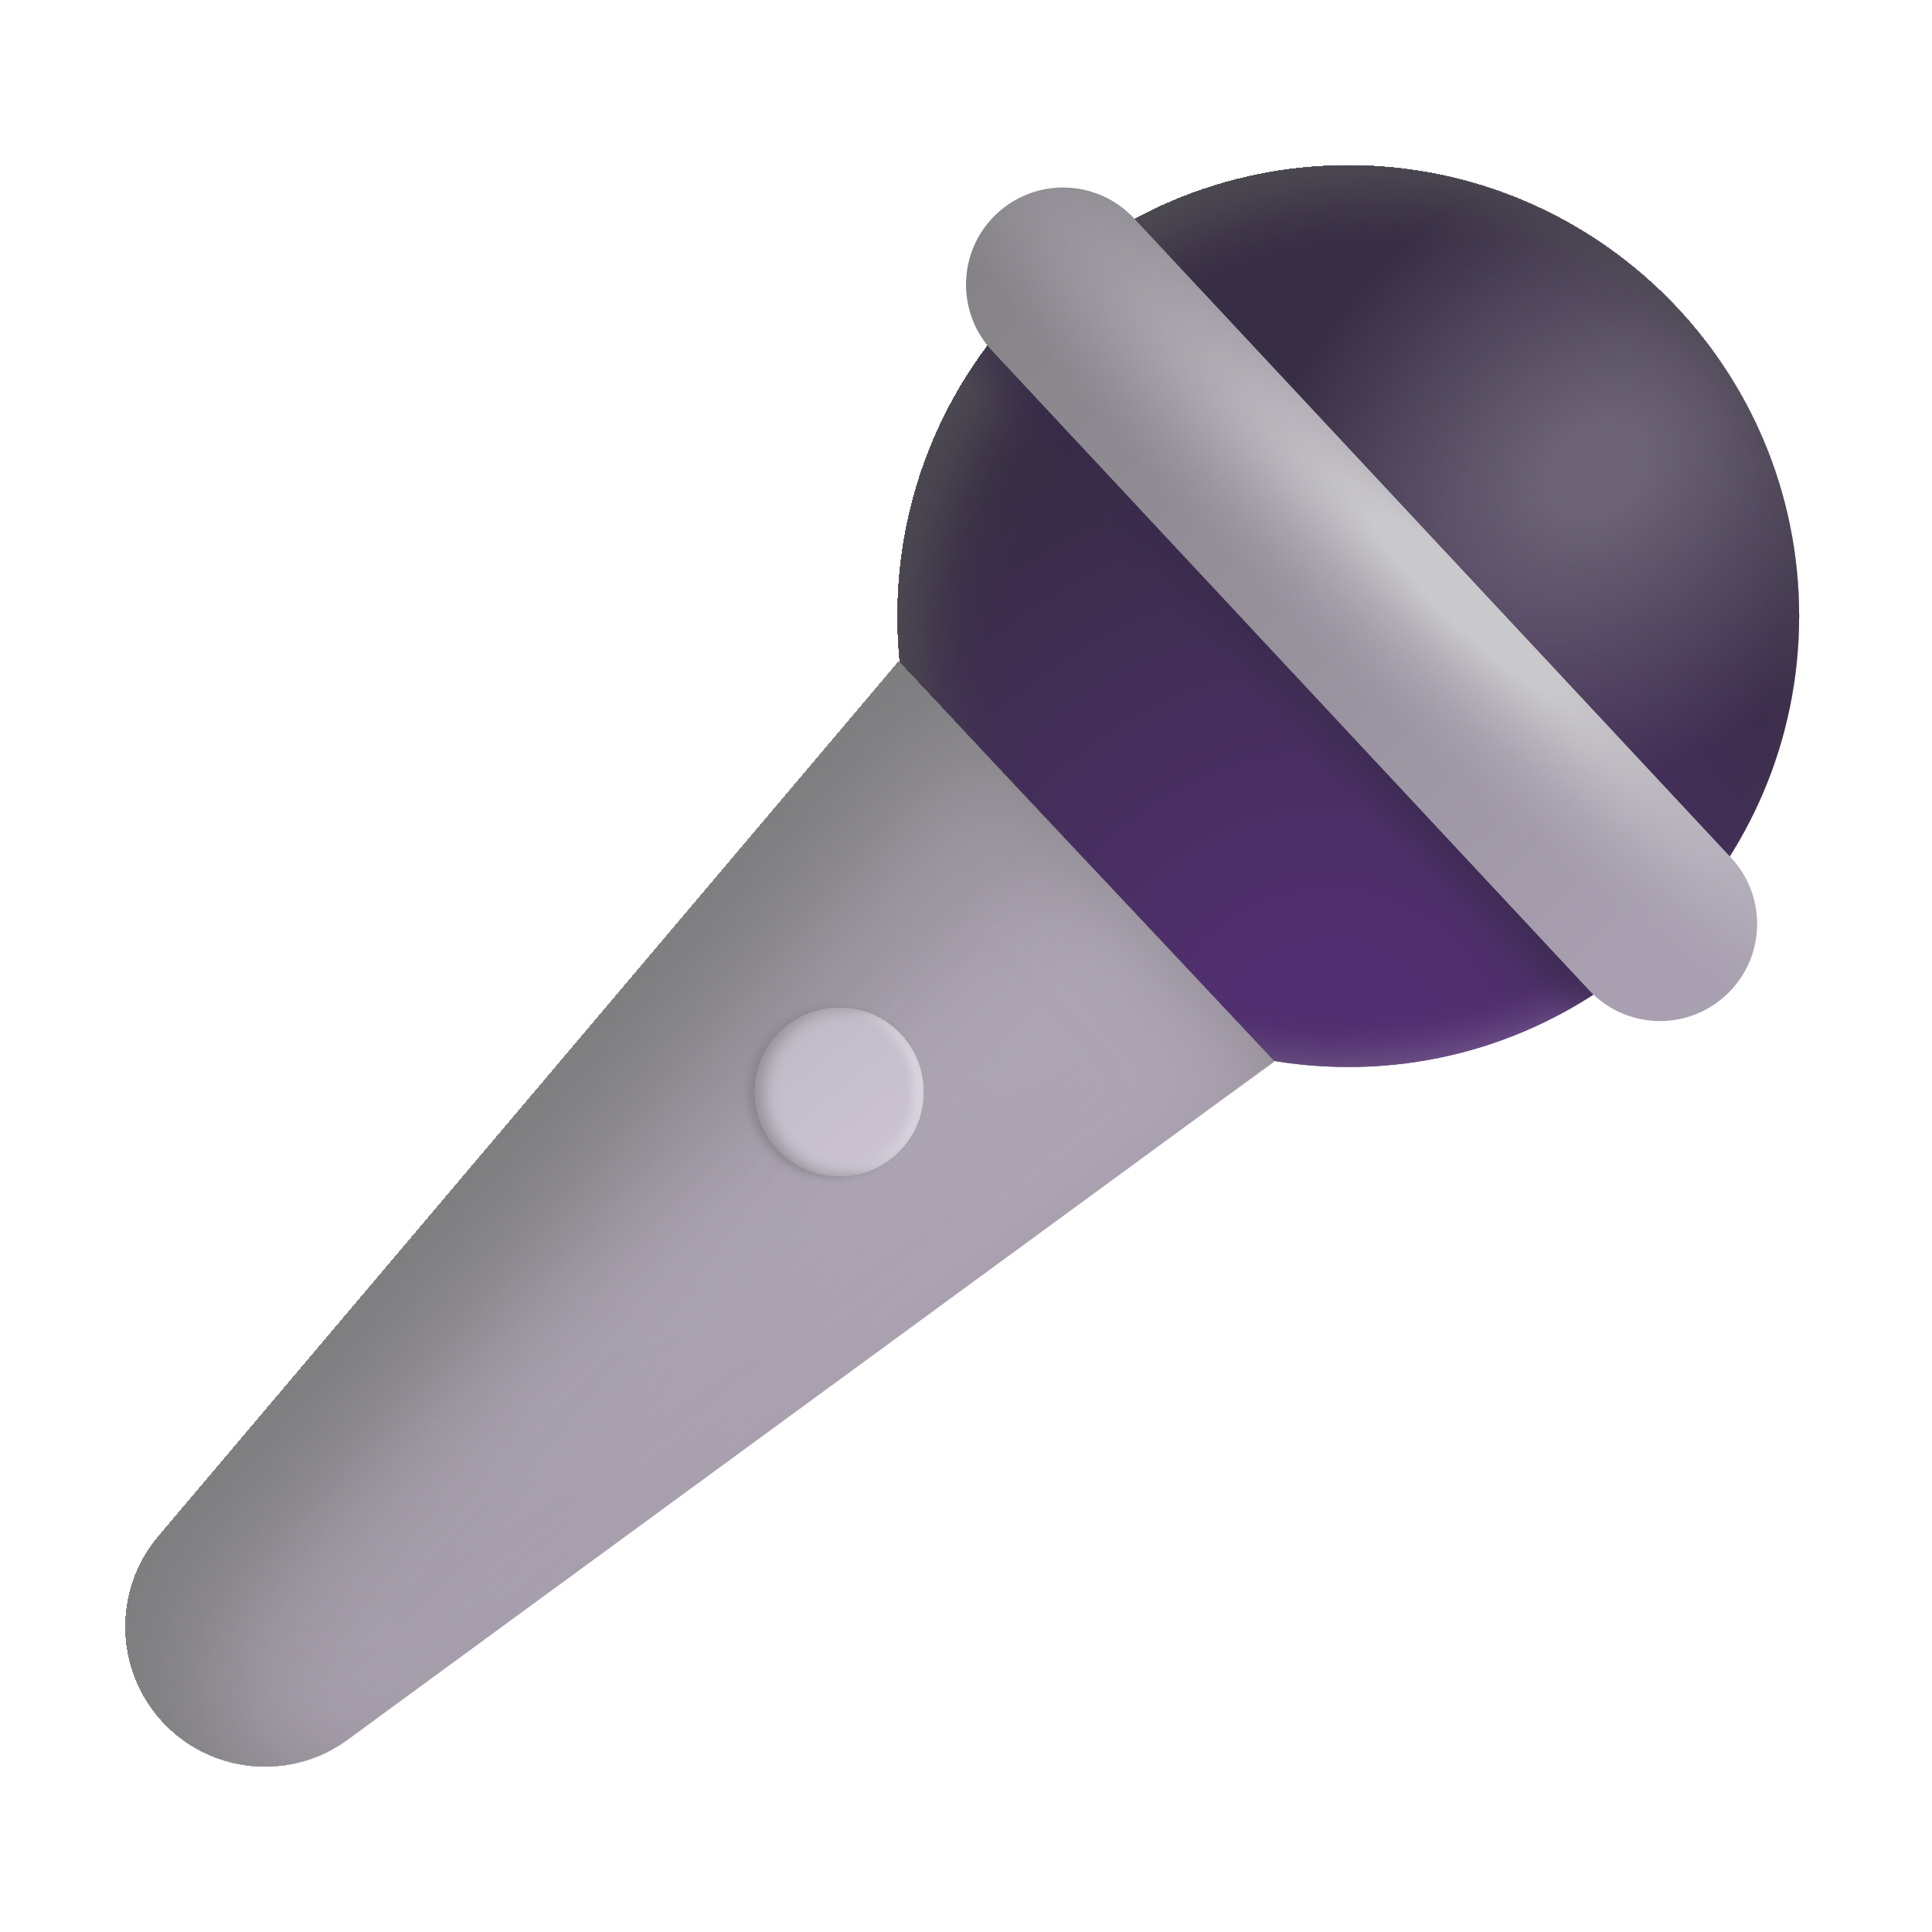
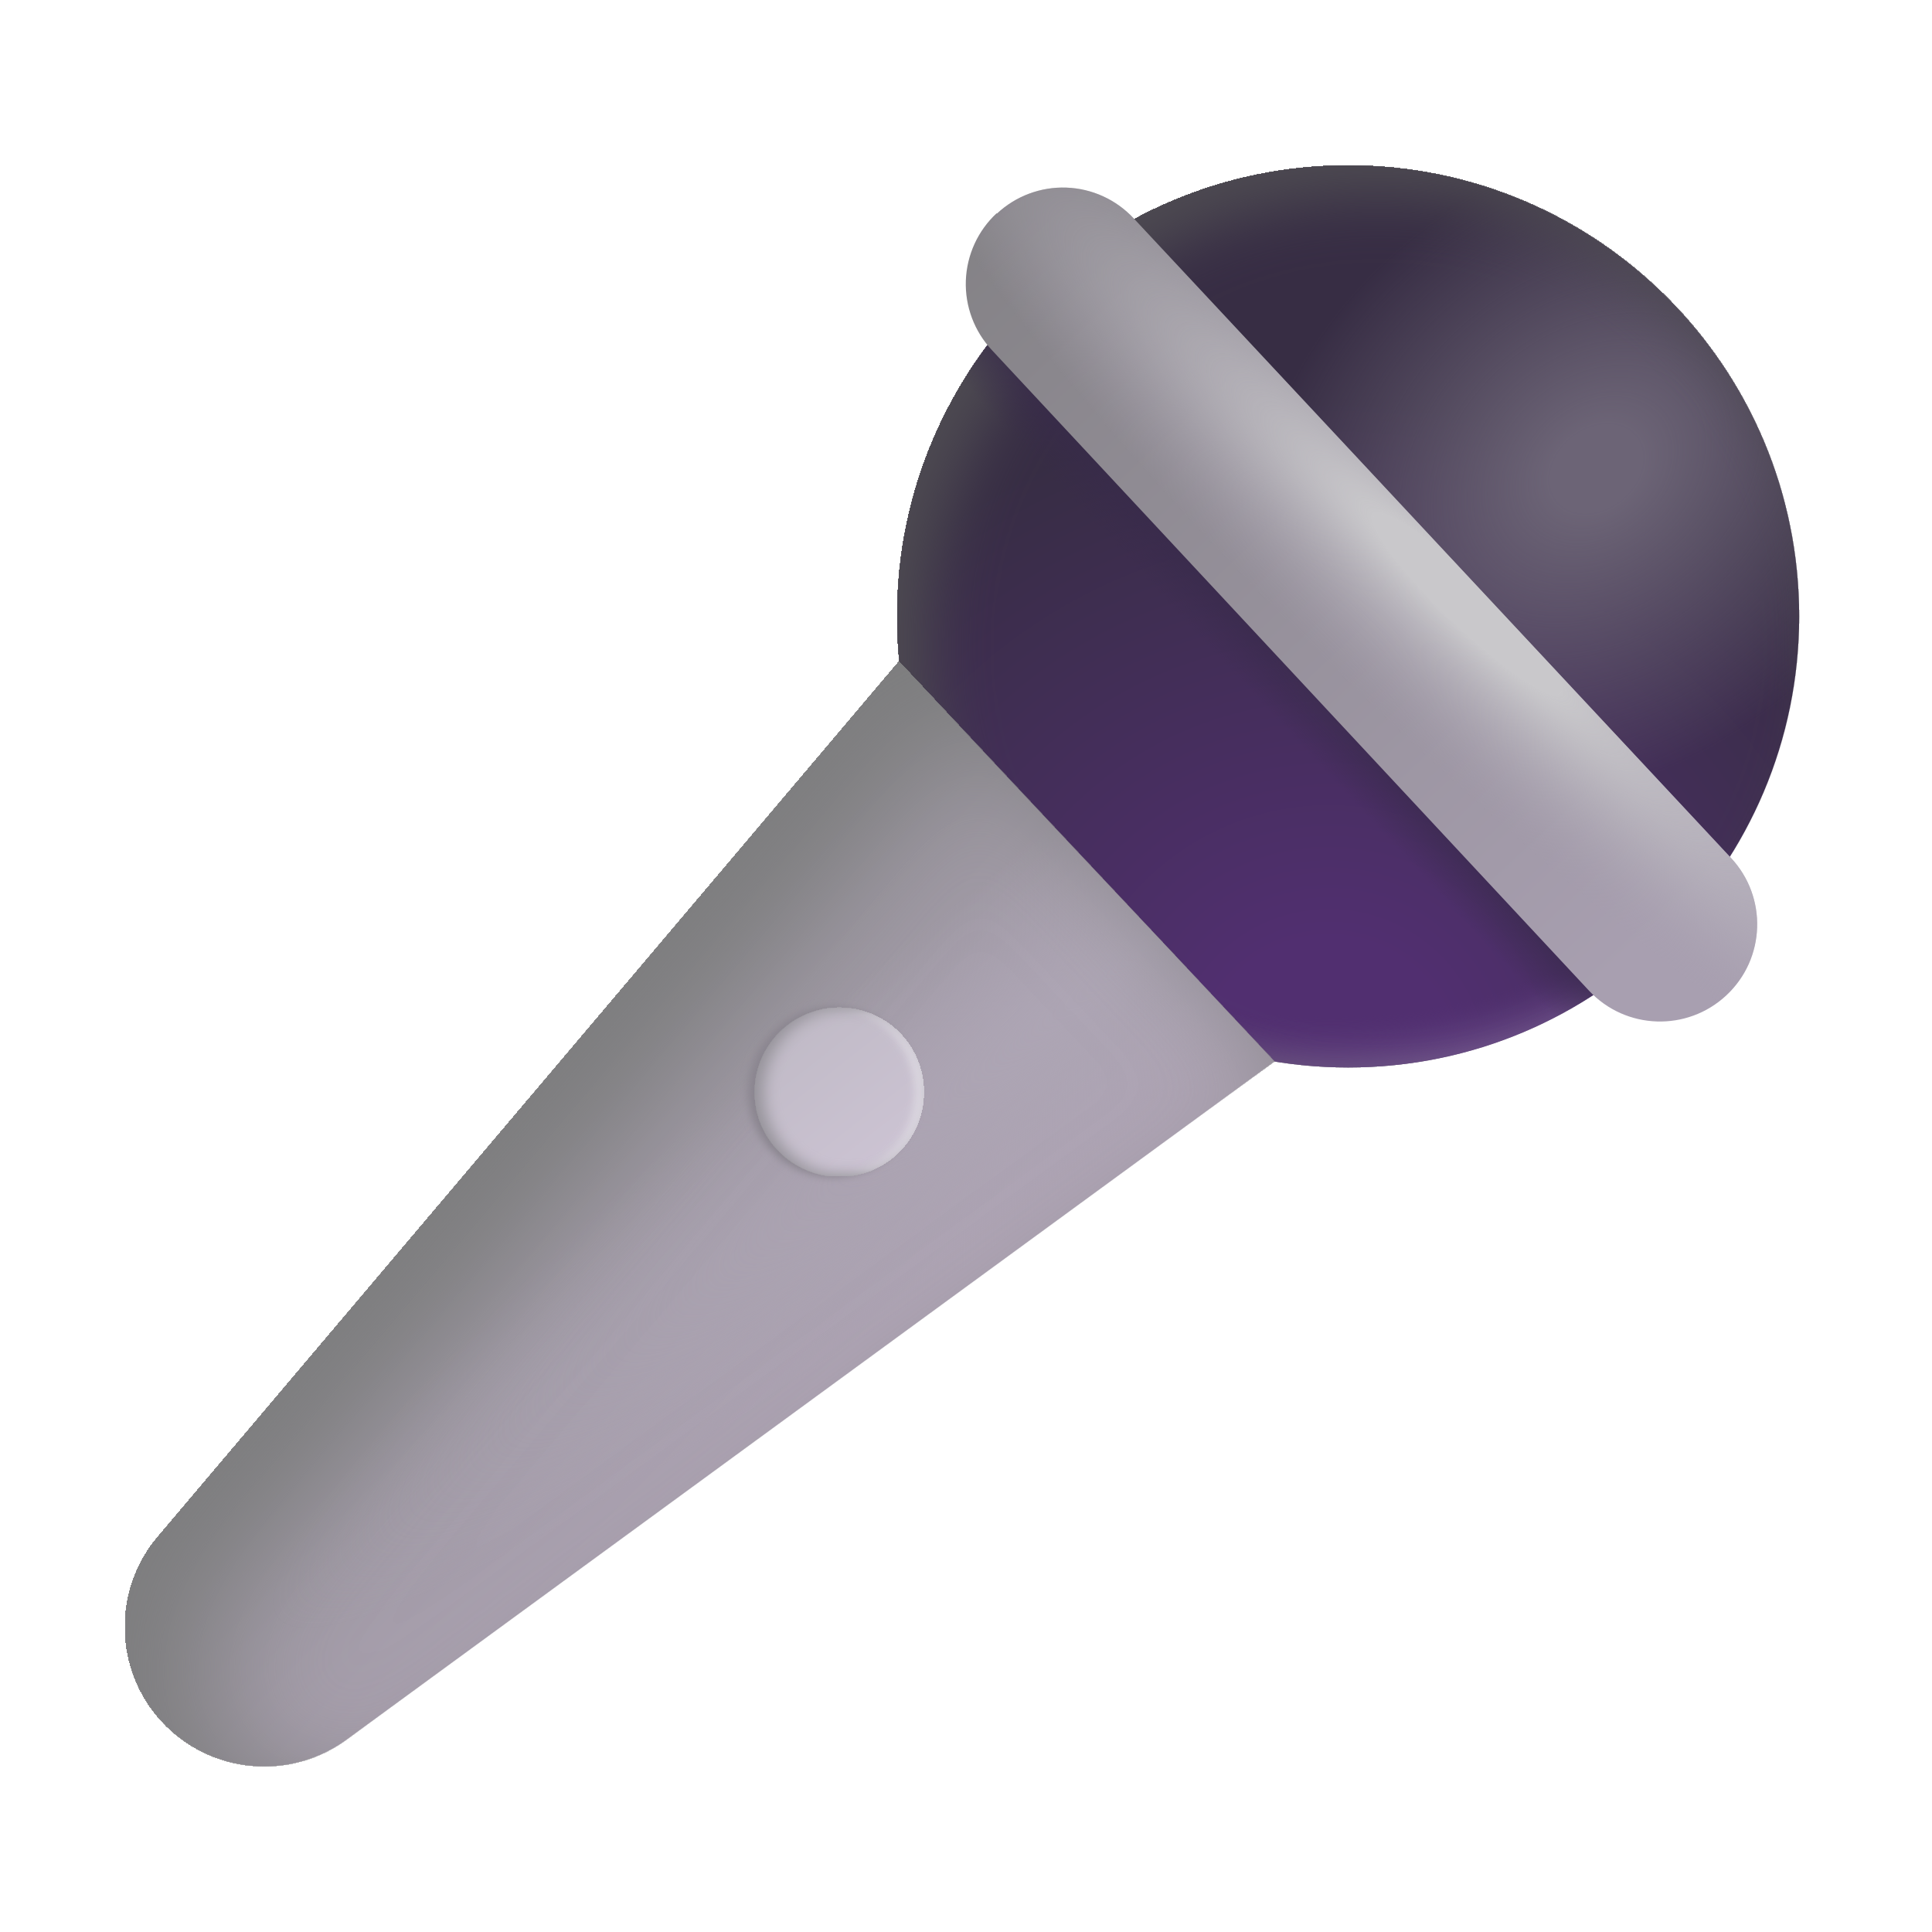
- <svg xmlns="http://www.w3.org/2000/svg" viewBox="0 0 32 32" fill="none">
+ <svg xmlns="http://www.w3.org/2000/svg" fill="none" viewBox="0 0 32 32">
  <g filter="url(#filter0_i_18_18367)">
-     <circle cx="22.333" cy="10.206" r="7.466" fill="url(#paint0_radial_18_18367)" />
-     <circle cx="22.333" cy="10.206" r="7.466" fill="url(#paint1_radial_18_18367)" />
-     <circle cx="22.333" cy="10.206" r="7.466" fill="url(#paint2_radial_18_18367)" />
+     <circle cx="22.33" cy="10.21" r="7.47" fill="url(#paint0_radial_18_18367)" />
+     <circle cx="22.33" cy="10.21" r="7.47" fill="url(#paint1_radial_18_18367)" />
+     <circle cx="22.33" cy="10.21" r="7.47" fill="url(#paint2_radial_18_18367)" />
  </g>
-   <path d="M17.542 4.48C15.907 5.85 14.867 7.906 14.867 10.206C14.867 14.329 18.21 17.672 22.333 17.672C24.406 17.672 26.282 16.827 27.635 15.462L17.542 4.48Z" fill="url(#paint3_linear_18_18367)" />
-   <path d="M16.511 3.539C17.16 2.933 18.177 2.968 18.783 3.617L28.67 14.207C29.276 14.856 29.241 15.873 28.592 16.479C27.943 17.085 26.926 17.05 26.32 16.401L16.433 5.811C15.827 5.162 15.861 4.145 16.511 3.539Z" fill="url(#paint4_linear_18_18367)" />
-   <path d="M16.511 3.539C17.16 2.933 18.177 2.968 18.783 3.617L28.67 14.207C29.276 14.856 29.241 15.873 28.592 16.479C27.943 17.085 26.926 17.05 26.32 16.401L16.433 5.811C15.827 5.162 15.861 4.145 16.511 3.539Z" fill="url(#paint5_radial_18_18367)" />
+   <path fill="url(#paint3_linear_18_18367)" d="M17.54 4.48a7.45 7.45 0 0 0 4.8 13.2c2.07 0 3.94-.85 5.3-2.22z" />
+   <path fill="url(#paint4_linear_18_18367)" d="M16.51 3.54a1.6 1.6 0 0 1 2.27.08l9.89 10.59a1.6 1.6 0 0 1-2.35 2.2L16.43 5.8a1.6 1.6 0 0 1 .08-2.27" />
+   <path fill="url(#paint5_radial_18_18367)" d="M16.51 3.54a1.6 1.6 0 0 1 2.27.08l9.89 10.59a1.6 1.6 0 0 1-2.35 2.2L16.43 5.8a1.6 1.6 0 0 1 .08-2.27" />
  <g filter="url(#filter1_i_18_18367)">
-     <path d="M14.886 10.961L21.107 17.579L5.762 28.812C4.833 29.493 3.544 29.387 2.739 28.563C1.905 27.709 1.856 26.361 2.627 25.449L14.886 10.961Z" fill="url(#paint6_linear_18_18367)" />
-     <path d="M14.886 10.961L21.107 17.579L5.762 28.812C4.833 29.493 3.544 29.387 2.739 28.563C1.905 27.709 1.856 26.361 2.627 25.449L14.886 10.961Z" fill="url(#paint7_radial_18_18367)" />
+     <path fill="url(#paint6_linear_18_18367)" d="m14.89 10.96 6.22 6.62L5.76 28.8a2.31 2.31 0 0 1-3.13-3.36z" />
+     <path fill="url(#paint7_radial_18_18367)" d="m14.89 10.96 6.22 6.62L5.76 28.8a2.31 2.31 0 0 1-3.13-3.36z" />
  </g>
  <g filter="url(#filter2_f_18_18367)">
-     <circle cx="13.79" cy="18.087" r="1.395" fill="#8A858F" />
+     <circle cx="13.79" cy="18.09" r="1.4" fill="#8a858f" />
  </g>
  <g filter="url(#filter3_ii_18_18367)">
-     <circle cx="13.899" cy="18.087" r="1.395" fill="url(#paint8_linear_18_18367)" />
+     <circle cx="13.9" cy="18.09" r="1.4" fill="url(#paint8_linear_18_18367)" />
  </g>
  <defs>
-     <filter id="filter0_i_18_18367" x="14.867" y="2.74" width="15.431" height="15.431" filterUnits="userSpaceOnUse" color-interpolation-filters="sRGB">
-       <feFlood flood-opacity="0" result="BackgroundImageFix" />
-       <feBlend mode="normal" in="SourceGraphic" in2="BackgroundImageFix" result="shape" />
-       <feColorMatrix in="SourceAlpha" type="matrix" values="0 0 0 0 0 0 0 0 0 0 0 0 0 0 0 0 0 0 127 0" result="hardAlpha" />
-       <feOffset dx="0.5" dy="0.5" />
-       <feGaussianBlur stdDeviation="0.5" />
-       <feComposite in2="hardAlpha" operator="arithmetic" k2="-1" k3="1" />
-       <feColorMatrix type="matrix" values="0 0 0 0 0.302 0 0 0 0 0.29 0 0 0 0 0.318 0 0 0 1 0" />
-       <feBlend mode="normal" in2="shape" result="effect1_innerShadow_18_18367" />
-     </filter>
-     <filter id="filter1_i_18_18367" x="2.08" y="10.961" width="20.277" height="19.049" filterUnits="userSpaceOnUse" color-interpolation-filters="sRGB">
-       <feFlood flood-opacity="0" result="BackgroundImageFix" />
-       <feBlend mode="normal" in="SourceGraphic" in2="BackgroundImageFix" result="shape" />
-       <feColorMatrix in="SourceAlpha" type="matrix" values="0 0 0 0 0 0 0 0 0 0 0 0 0 0 0 0 0 0 127 0" result="hardAlpha" />
-       <feOffset dx="1.25" dy="0.75" />
-       <feGaussianBlur stdDeviation="1" />
-       <feComposite in2="hardAlpha" operator="arithmetic" k2="-1" k3="1" />
-       <feColorMatrix type="matrix" values="0 0 0 0 0.49 0 0 0 0 0.49 0 0 0 0 0.494 0 0 0 1 0" />
-       <feBlend mode="normal" in2="shape" result="effect1_innerShadow_18_18367" />
-     </filter>
-     <filter id="filter2_f_18_18367" x="12.245" y="16.543" width="3.09" height="3.09" filterUnits="userSpaceOnUse" color-interpolation-filters="sRGB">
-       <feFlood flood-opacity="0" result="BackgroundImageFix" />
-       <feBlend mode="normal" in="SourceGraphic" in2="BackgroundImageFix" result="shape" />
-       <feGaussianBlur stdDeviation="0.075" result="effect1_foregroundBlur_18_18367" />
-     </filter>
-     <filter id="filter3_ii_18_18367" x="12.354" y="16.692" width="3.09" height="2.79" filterUnits="userSpaceOnUse" color-interpolation-filters="sRGB">
-       <feFlood flood-opacity="0" result="BackgroundImageFix" />
-       <feBlend mode="normal" in="SourceGraphic" in2="BackgroundImageFix" result="shape" />
-       <feColorMatrix in="SourceAlpha" type="matrix" values="0 0 0 0 0 0 0 0 0 0 0 0 0 0 0 0 0 0 127 0" result="hardAlpha" />
-       <feOffset dx="-0.15" />
-       <feGaussianBlur stdDeviation="0.075" />
-       <feComposite in2="hardAlpha" operator="arithmetic" k2="-1" k3="1" />
-       <feColorMatrix type="matrix" values="0 0 0 0 0.863 0 0 0 0 0.847 0 0 0 0 0.882 0 0 0 1 0" />
-       <feBlend mode="normal" in2="shape" result="effect1_innerShadow_18_18367" />
-       <feColorMatrix in="SourceAlpha" type="matrix" values="0 0 0 0 0 0 0 0 0 0 0 0 0 0 0 0 0 0 127 0" result="hardAlpha" />
-       <feOffset dx="0.15" />
-       <feGaussianBlur stdDeviation="0.125" />
-       <feComposite in2="hardAlpha" operator="arithmetic" k2="-1" k3="1" />
-       <feColorMatrix type="matrix" values="0 0 0 0 0.584 0 0 0 0 0.573 0 0 0 0 0.6 0 0 0 1 0" />
-       <feBlend mode="normal" in2="effect1_innerShadow_18_18367" result="effect2_innerShadow_18_18367" />
-     </filter>
-     <radialGradient id="paint0_radial_18_18367" cx="0" cy="0" r="1" gradientUnits="userSpaceOnUse" gradientTransform="translate(21.9939 17.6715) rotate(-88.2396) scale(11.0379)">
-       <stop offset="0.189" stop-color="#512F70" />
-       <stop offset="1" stop-color="#372D44" />
+     <radialGradient id="paint0_radial_18_18367" cx="0" cy="0" r="1" gradientTransform="rotate(-88.24 20.1 -2.5)scale(11.0379)" gradientUnits="userSpaceOnUse">
+       <stop offset=".19" stop-color="#512f70" />
+       <stop offset="1" stop-color="#372d44" />
    </radialGradient>
-     <radialGradient id="paint1_radial_18_18367" cx="0" cy="0" r="1" gradientUnits="userSpaceOnUse" gradientTransform="translate(26.4314 7.76384) rotate(140.631) scale(6.306 4.91911)">
-       <stop offset="0.125" stop-color="#6C6476" />
-       <stop offset="1" stop-color="#6C6476" stop-opacity="0" />
+     <radialGradient id="paint1_radial_18_18367" cx="0" cy="0" r="1" gradientTransform="rotate(140.63 11.83 8.61)scale(6.306 4.91911)" gradientUnits="userSpaceOnUse">
+       <stop offset=".13" stop-color="#6c6476" />
+       <stop offset="1" stop-color="#6c6476" stop-opacity="0" />
    </radialGradient>
-     <radialGradient id="paint2_radial_18_18367" cx="0" cy="0" r="1" gradientUnits="userSpaceOnUse" gradientTransform="translate(21.9314 7.51384) rotate(82.6375) scale(10.2421 10.1707)">
-       <stop offset="0.911" stop-color="#513071" stop-opacity="0" />
-       <stop offset="1" stop-color="#72538F" />
+     <radialGradient id="paint2_radial_18_18367" cx="0" cy="0" r="1" gradientTransform="rotate(82.64 6.7 16.23)scale(10.2421 10.1707)" gradientUnits="userSpaceOnUse">
+       <stop offset=".91" stop-color="#513071" stop-opacity="0" />
+       <stop offset="1" stop-color="#72538f" />
    </radialGradient>
-     <linearGradient id="paint3_linear_18_18367" x1="22.431" y1="11.545" x2="21.556" y2="12.358" gradientUnits="userSpaceOnUse">
-       <stop stop-color="#382A4B" />
-       <stop offset="1" stop-color="#382A4B" stop-opacity="0" />
+     <radialGradient id="paint5_radial_18_18367" cx="0" cy="0" r="1" gradientTransform="rotate(133.81 10.02 10.19)scale(2.30218 13.2353)" gradientUnits="userSpaceOnUse">
+       <stop offset=".16" stop-color="#c9c8cb" />
+       <stop offset="1" stop-color="#a7a0af" stop-opacity="0" />
+     </radialGradient>
+     <radialGradient id="paint7_radial_18_18367" cx="0" cy="0" r="1" gradientTransform="rotate(142.27 7.25 10.93)scale(19.2022 2.51231)" gradientUnits="userSpaceOnUse">
+       <stop stop-color="#aea6b5" />
+       <stop offset="1" stop-color="#aea6b5" stop-opacity="0" />
+     </radialGradient>
+     <linearGradient id="paint3_linear_18_18367" x1="22.43" x2="21.56" y1="11.55" y2="12.36" gradientUnits="userSpaceOnUse">
+       <stop stop-color="#382a4b" />
+       <stop offset="1" stop-color="#382a4b" stop-opacity="0" />
    </linearGradient>
-     <linearGradient id="paint4_linear_18_18367" x1="15.494" y1="4.264" x2="26.619" y2="16.264" gradientUnits="userSpaceOnUse">
+     <linearGradient id="paint4_linear_18_18367" x1="15.49" x2="26.62" y1="4.26" y2="16.26" gradientUnits="userSpaceOnUse">
      <stop stop-color="#848286" />
-       <stop offset="1" stop-color="#A89FB0" />
+       <stop offset="1" stop-color="#a89fb0" />
    </linearGradient>
-     <radialGradient id="paint5_radial_18_18367" cx="0" cy="0" r="1" gradientUnits="userSpaceOnUse" gradientTransform="translate(24.3065 10.0088) rotate(133.811) scale(2.30218 13.2353)">
-       <stop offset="0.161" stop-color="#C9C8CB" />
-       <stop offset="1" stop-color="#A7A0AF" stop-opacity="0" />
-     </radialGradient>
-     <linearGradient id="paint6_linear_18_18367" x1="14.588" y1="21.951" x2="9.494" y2="16.951" gradientUnits="userSpaceOnUse">
-       <stop stop-color="#ADA3B3" />
+     <linearGradient id="paint6_linear_18_18367" x1="14.59" x2="9.49" y1="21.95" y2="16.95" gradientUnits="userSpaceOnUse">
+       <stop stop-color="#ada3b3" />
      <stop offset="1" stop-color="#949198" />
    </linearGradient>
-     <radialGradient id="paint7_radial_18_18367" cx="0" cy="0" r="1" gradientUnits="userSpaceOnUse" gradientTransform="translate(19.6815 15.1389) rotate(142.272) scale(19.2022 2.51231)">
-       <stop stop-color="#AEA6B5" />
-       <stop offset="1" stop-color="#AEA6B5" stop-opacity="0" />
-     </radialGradient>
-     <linearGradient id="paint8_linear_18_18367" x1="13.088" y1="16.951" x2="14.963" y2="19.326" gradientUnits="userSpaceOnUse">
-       <stop stop-color="#C0BAC6" />
-       <stop offset="1" stop-color="#CDC4D4" />
+     <linearGradient id="paint8_linear_18_18367" x1="13.09" x2="14.96" y1="16.95" y2="19.33" gradientUnits="userSpaceOnUse">
+       <stop stop-color="#c0bac6" />
+       <stop offset="1" stop-color="#cdc4d4" />
    </linearGradient>
+     <filter id="filter0_i_18_18367" width="15.43" height="15.43" x="14.87" y="2.74" color-interpolation-filters="sRGB" filterUnits="userSpaceOnUse">
+       <feFlood flood-opacity="0" result="BackgroundImageFix" />
+       <feBlend in="SourceGraphic" in2="BackgroundImageFix" result="shape" />
+       <feColorMatrix in="SourceAlpha" result="hardAlpha" values="0 0 0 0 0 0 0 0 0 0 0 0 0 0 0 0 0 0 127 0" />
+       <feOffset dx=".5" dy=".5" />
+       <feGaussianBlur stdDeviation=".5" />
+       <feComposite in2="hardAlpha" k2="-1" k3="1" operator="arithmetic" />
+       <feColorMatrix values="0 0 0 0 0.302 0 0 0 0 0.29 0 0 0 0 0.318 0 0 0 1 0" />
+       <feBlend in2="shape" result="effect1_innerShadow_18_18367" />
+     </filter>
+     <filter id="filter1_i_18_18367" width="20.28" height="19.05" x="2.08" y="10.96" color-interpolation-filters="sRGB" filterUnits="userSpaceOnUse">
+       <feFlood flood-opacity="0" result="BackgroundImageFix" />
+       <feBlend in="SourceGraphic" in2="BackgroundImageFix" result="shape" />
+       <feColorMatrix in="SourceAlpha" result="hardAlpha" values="0 0 0 0 0 0 0 0 0 0 0 0 0 0 0 0 0 0 127 0" />
+       <feOffset dx="1.25" dy=".75" />
+       <feGaussianBlur stdDeviation="1" />
+       <feComposite in2="hardAlpha" k2="-1" k3="1" operator="arithmetic" />
+       <feColorMatrix values="0 0 0 0 0.49 0 0 0 0 0.49 0 0 0 0 0.494 0 0 0 1 0" />
+       <feBlend in2="shape" result="effect1_innerShadow_18_18367" />
+     </filter>
+     <filter id="filter2_f_18_18367" width="3.09" height="3.09" x="12.24" y="16.54" color-interpolation-filters="sRGB" filterUnits="userSpaceOnUse">
+       <feFlood flood-opacity="0" result="BackgroundImageFix" />
+       <feBlend in="SourceGraphic" in2="BackgroundImageFix" result="shape" />
+       <feGaussianBlur result="effect1_foregroundBlur_18_18367" stdDeviation=".07" />
+     </filter>
+     <filter id="filter3_ii_18_18367" width="3.09" height="2.79" x="12.35" y="16.69" color-interpolation-filters="sRGB" filterUnits="userSpaceOnUse">
+       <feFlood flood-opacity="0" result="BackgroundImageFix" />
+       <feBlend in="SourceGraphic" in2="BackgroundImageFix" result="shape" />
+       <feColorMatrix in="SourceAlpha" result="hardAlpha" values="0 0 0 0 0 0 0 0 0 0 0 0 0 0 0 0 0 0 127 0" />
+       <feOffset dx="-.15" />
+       <feGaussianBlur stdDeviation=".07" />
+       <feComposite in2="hardAlpha" k2="-1" k3="1" operator="arithmetic" />
+       <feColorMatrix values="0 0 0 0 0.863 0 0 0 0 0.847 0 0 0 0 0.882 0 0 0 1 0" />
+       <feBlend in2="shape" result="effect1_innerShadow_18_18367" />
+       <feColorMatrix in="SourceAlpha" result="hardAlpha" values="0 0 0 0 0 0 0 0 0 0 0 0 0 0 0 0 0 0 127 0" />
+       <feOffset dx=".15" />
+       <feGaussianBlur stdDeviation=".13" />
+       <feComposite in2="hardAlpha" k2="-1" k3="1" operator="arithmetic" />
+       <feColorMatrix values="0 0 0 0 0.584 0 0 0 0 0.573 0 0 0 0 0.6 0 0 0 1 0" />
+       <feBlend in2="effect1_innerShadow_18_18367" result="effect2_innerShadow_18_18367" />
+     </filter>
  </defs>
</svg>
